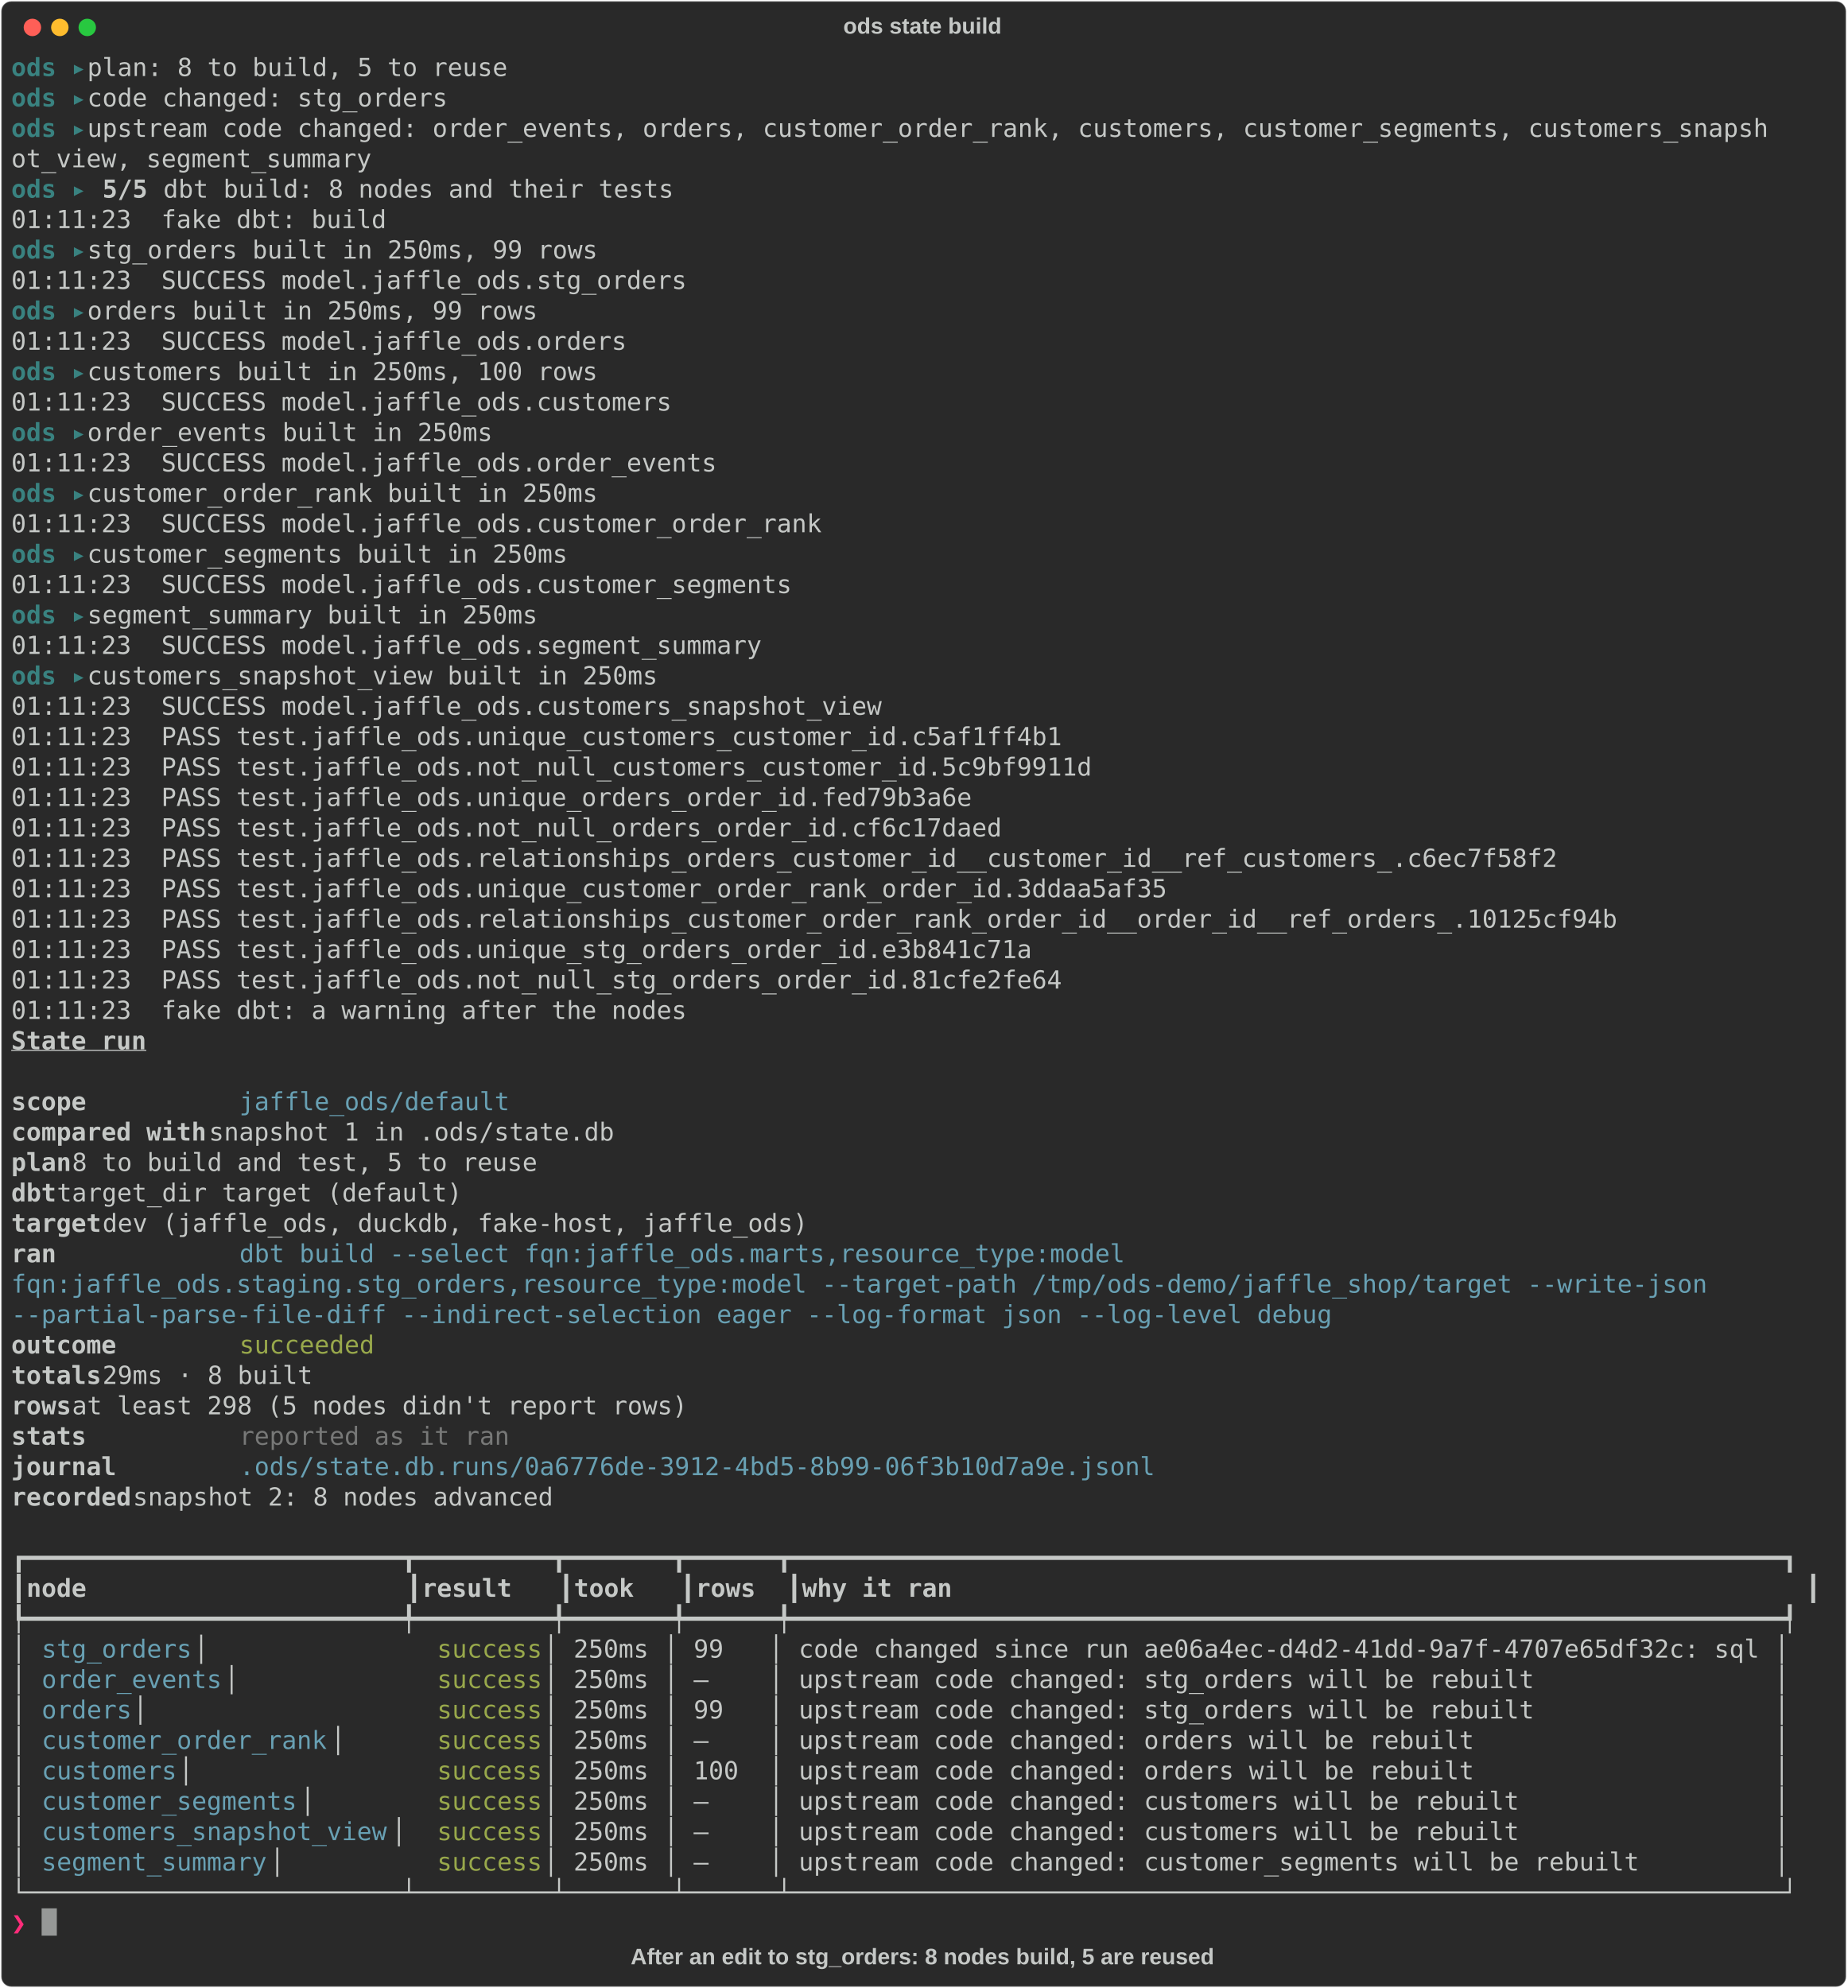
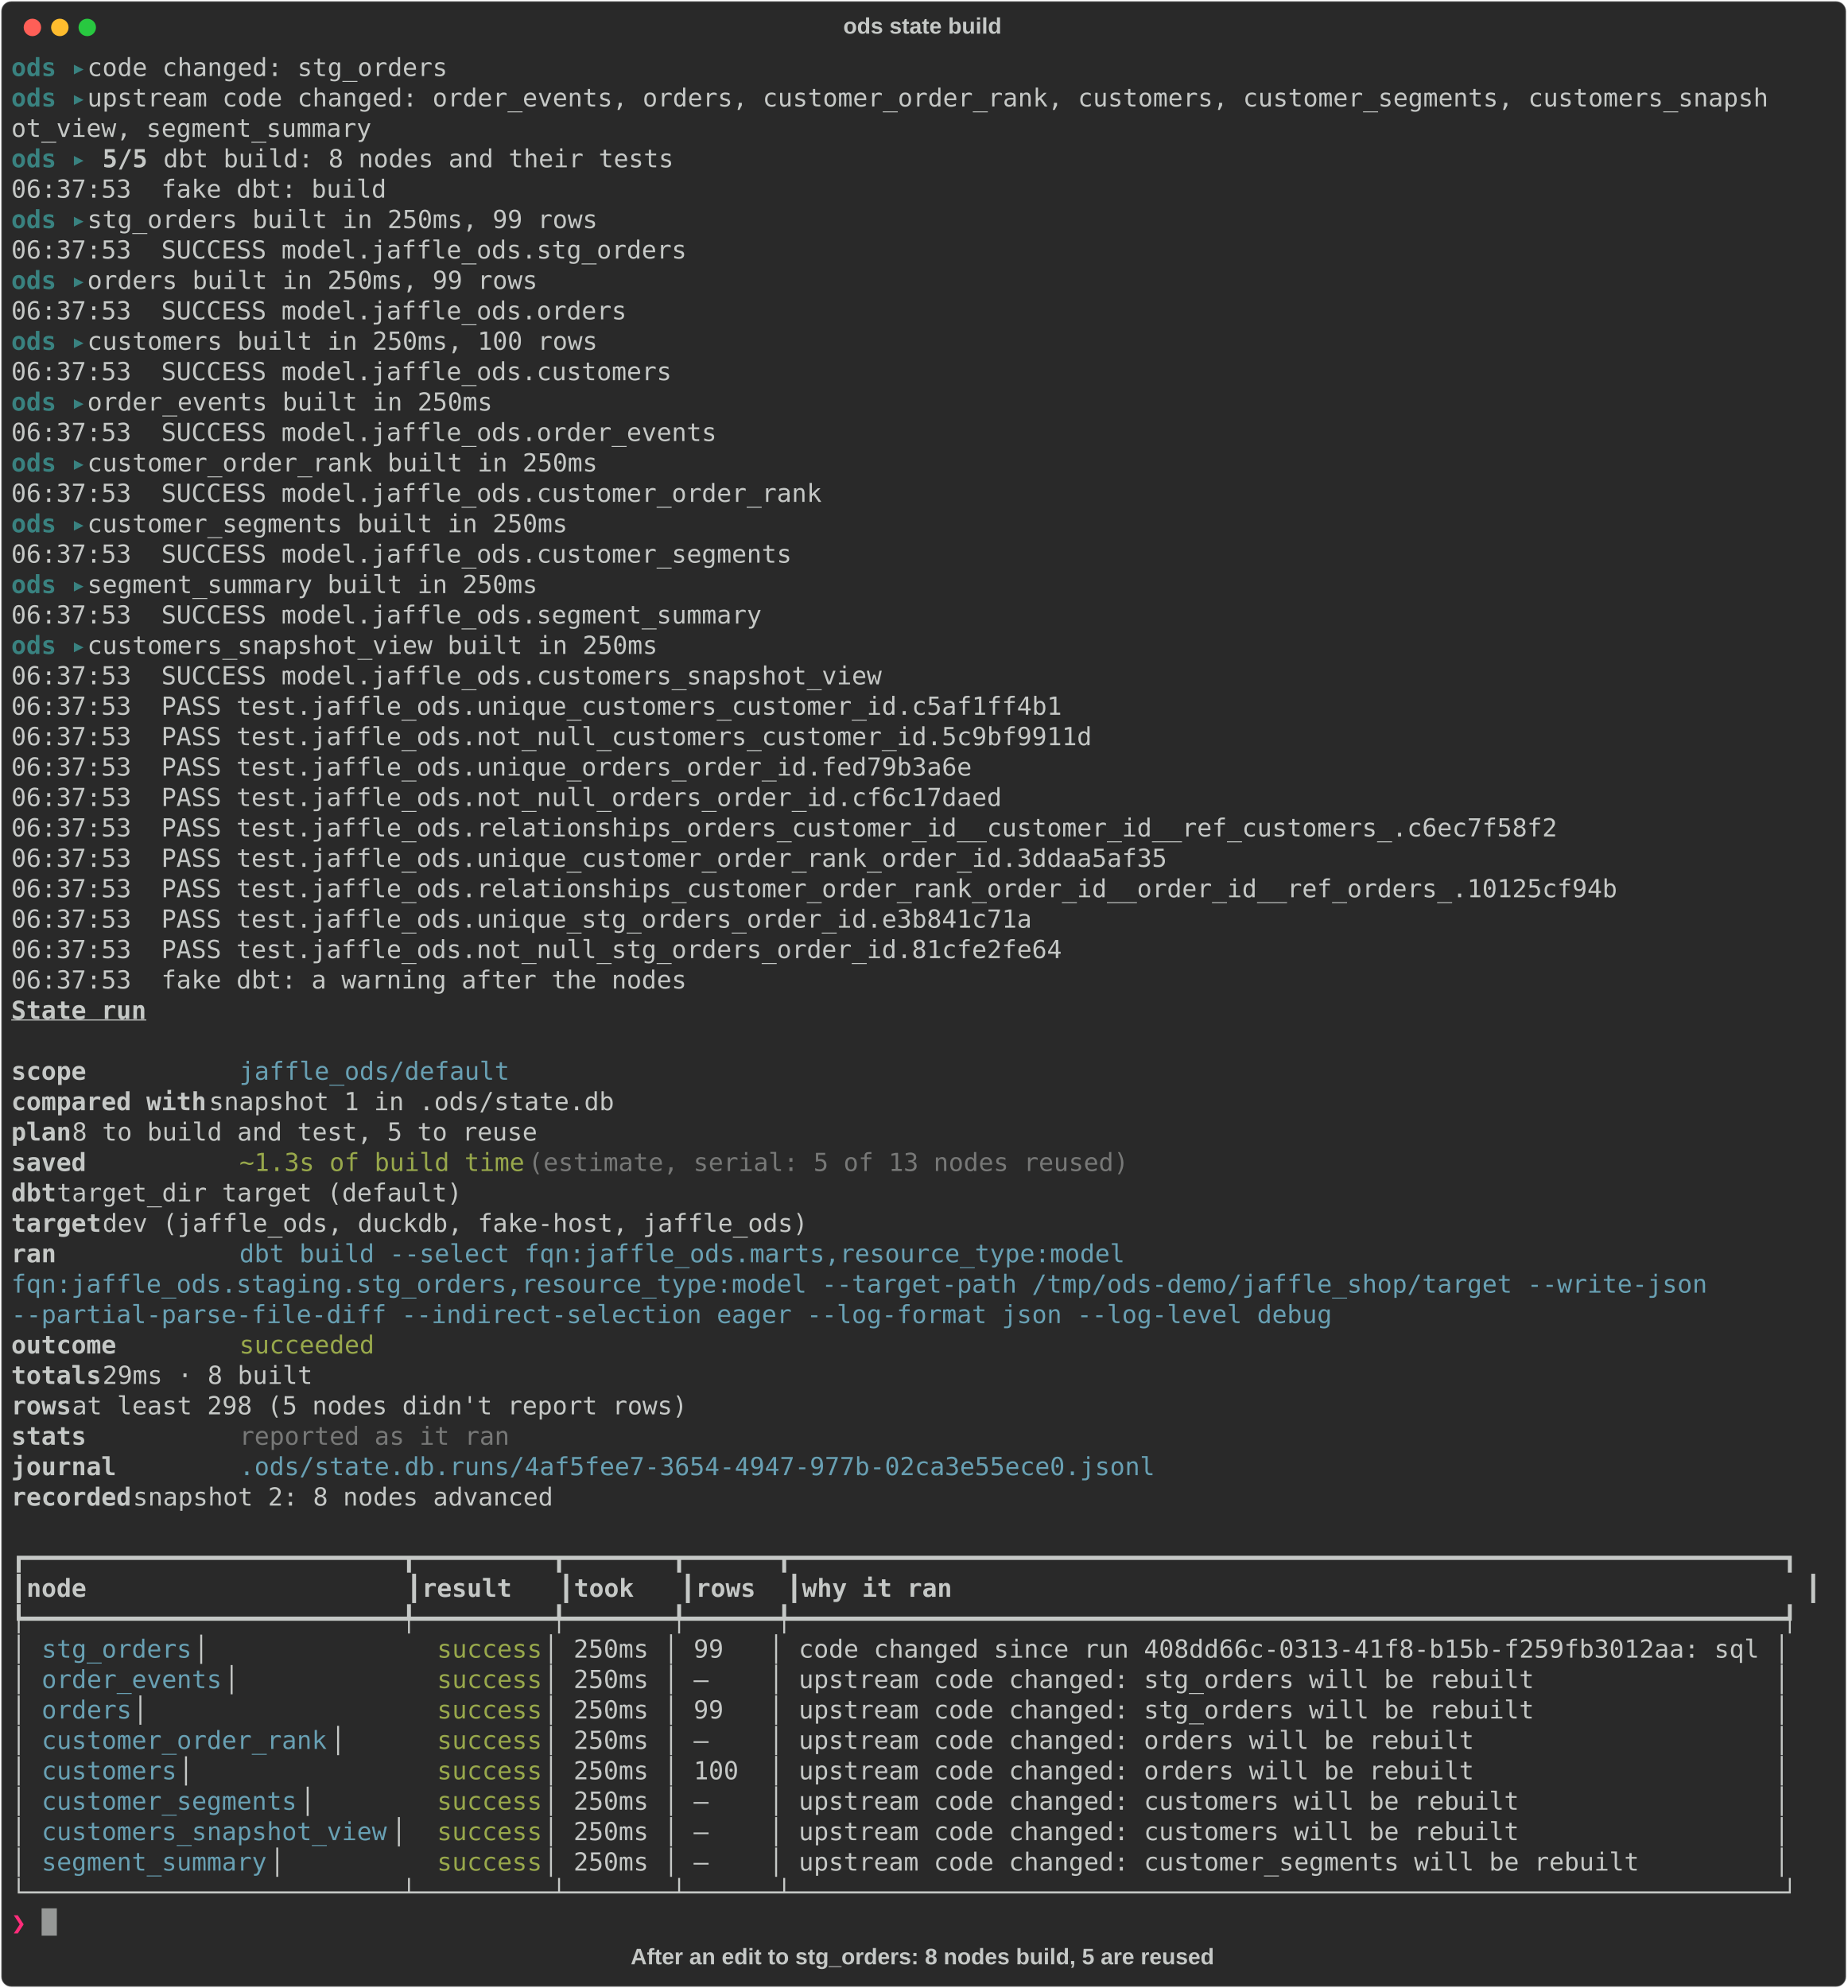
<svg xmlns="http://www.w3.org/2000/svg" class="rich-terminal" viewBox="0 0 1482 1594.8">
  <style>

    @font-face {
        font-family: "Fira Code";
        src: local("FiraCode-Regular"),
                url("https://cdnjs.cloudflare.com/ajax/libs/firacode/6.2.0/woff2/FiraCode-Regular.woff2") format("woff2"),
                url("https://cdnjs.cloudflare.com/ajax/libs/firacode/6.2.0/woff/FiraCode-Regular.woff") format("woff");
        font-style: normal;
        font-weight: 400;
    }
    @font-face {
        font-family: "Fira Code";
        src: local("FiraCode-Bold"),
                url("https://cdnjs.cloudflare.com/ajax/libs/firacode/6.2.0/woff2/FiraCode-Bold.woff2") format("woff2"),
                url("https://cdnjs.cloudflare.com/ajax/libs/firacode/6.2.0/woff/FiraCode-Bold.woff") format("woff");
        font-style: bold;
        font-weight: 700;
    }

    .rich-record-matrix {
        font-family: Fira Code, monospace;
        font-size: 20px;
        line-height: 24.4px;
        font-variant-east-asian: full-width;
    }

    .rich-record-title {
        font-size: 18px;
        font-weight: bold;
        font-family: arial;
    }

    .rich-record-r1 { fill: #398280;font-weight: bold }
.rich-record-r2 { fill: #c5c8c6 }
.rich-record-r3 { fill: #c5c8c6;font-weight: bold }
.rich-record-r4 { fill: #c5c8c6;font-weight: bold;text-decoration: underline; }
.rich-record-r5 { fill: #68a0b3 }
.rich-record-r6 { fill: #98a84b }
.rich-record-r7 { fill: #777877 }
.rich-record-r8 { fill: #ff2c7a;font-weight: bold }
    </style>
  <defs>
    <clipPath id="rich-record-clip-terminal">
      <rect x="0" y="0" width="1463.0" height="1511.8" />
    </clipPath>
    <clipPath id="rich-record-line-0">
      <rect x="0" y="1.5" width="1464" height="24.65" />
    </clipPath>
    <clipPath id="rich-record-line-1">
      <rect x="0" y="25.9" width="1464" height="24.65" />
    </clipPath>
    <clipPath id="rich-record-line-2">
      <rect x="0" y="50.3" width="1464" height="24.65" />
    </clipPath>
    <clipPath id="rich-record-line-3">
      <rect x="0" y="74.7" width="1464" height="24.65" />
    </clipPath>
    <clipPath id="rich-record-line-4">
      <rect x="0" y="99.1" width="1464" height="24.65" />
    </clipPath>
    <clipPath id="rich-record-line-5">
      <rect x="0" y="123.5" width="1464" height="24.65" />
    </clipPath>
    <clipPath id="rich-record-line-6">
      <rect x="0" y="147.9" width="1464" height="24.65" />
    </clipPath>
    <clipPath id="rich-record-line-7">
      <rect x="0" y="172.3" width="1464" height="24.65" />
    </clipPath>
    <clipPath id="rich-record-line-8">
      <rect x="0" y="196.7" width="1464" height="24.65" />
    </clipPath>
    <clipPath id="rich-record-line-9">
      <rect x="0" y="221.1" width="1464" height="24.65" />
    </clipPath>
    <clipPath id="rich-record-line-10">
      <rect x="0" y="245.5" width="1464" height="24.65" />
    </clipPath>
    <clipPath id="rich-record-line-11">
      <rect x="0" y="269.9" width="1464" height="24.65" />
    </clipPath>
    <clipPath id="rich-record-line-12">
      <rect x="0" y="294.3" width="1464" height="24.65" />
    </clipPath>
    <clipPath id="rich-record-line-13">
      <rect x="0" y="318.7" width="1464" height="24.65" />
    </clipPath>
    <clipPath id="rich-record-line-14">
      <rect x="0" y="343.1" width="1464" height="24.65" />
    </clipPath>
    <clipPath id="rich-record-line-15">
      <rect x="0" y="367.5" width="1464" height="24.65" />
    </clipPath>
    <clipPath id="rich-record-line-16">
      <rect x="0" y="391.9" width="1464" height="24.65" />
    </clipPath>
    <clipPath id="rich-record-line-17">
      <rect x="0" y="416.3" width="1464" height="24.65" />
    </clipPath>
    <clipPath id="rich-record-line-18">
      <rect x="0" y="440.7" width="1464" height="24.65" />
    </clipPath>
    <clipPath id="rich-record-line-19">
      <rect x="0" y="465.1" width="1464" height="24.65" />
    </clipPath>
    <clipPath id="rich-record-line-20">
      <rect x="0" y="489.5" width="1464" height="24.65" />
    </clipPath>
    <clipPath id="rich-record-line-21">
      <rect x="0" y="513.9" width="1464" height="24.65" />
    </clipPath>
    <clipPath id="rich-record-line-22">
      <rect x="0" y="538.3" width="1464" height="24.65" />
    </clipPath>
    <clipPath id="rich-record-line-23">
      <rect x="0" y="562.7" width="1464" height="24.65" />
    </clipPath>
    <clipPath id="rich-record-line-24">
      <rect x="0" y="587.1" width="1464" height="24.65" />
    </clipPath>
    <clipPath id="rich-record-line-25">
      <rect x="0" y="611.5" width="1464" height="24.65" />
    </clipPath>
    <clipPath id="rich-record-line-26">
      <rect x="0" y="635.9" width="1464" height="24.65" />
    </clipPath>
    <clipPath id="rich-record-line-27">
      <rect x="0" y="660.3" width="1464" height="24.65" />
    </clipPath>
    <clipPath id="rich-record-line-28">
      <rect x="0" y="684.7" width="1464" height="24.65" />
    </clipPath>
    <clipPath id="rich-record-line-29">
      <rect x="0" y="709.1" width="1464" height="24.65" />
    </clipPath>
    <clipPath id="rich-record-line-30">
      <rect x="0" y="733.5" width="1464" height="24.65" />
    </clipPath>
    <clipPath id="rich-record-line-31">
      <rect x="0" y="757.9" width="1464" height="24.65" />
    </clipPath>
    <clipPath id="rich-record-line-32">
      <rect x="0" y="782.3" width="1464" height="24.65" />
    </clipPath>
    <clipPath id="rich-record-line-33">
      <rect x="0" y="806.7" width="1464" height="24.65" />
    </clipPath>
    <clipPath id="rich-record-line-34">
      <rect x="0" y="831.1" width="1464" height="24.65" />
    </clipPath>
    <clipPath id="rich-record-line-35">
      <rect x="0" y="855.5" width="1464" height="24.65" />
    </clipPath>
    <clipPath id="rich-record-line-36">
      <rect x="0" y="879.9" width="1464" height="24.65" />
    </clipPath>
    <clipPath id="rich-record-line-37">
      <rect x="0" y="904.3" width="1464" height="24.65" />
    </clipPath>
    <clipPath id="rich-record-line-38">
      <rect x="0" y="928.7" width="1464" height="24.65" />
    </clipPath>
    <clipPath id="rich-record-line-39">
      <rect x="0" y="953.1" width="1464" height="24.65" />
    </clipPath>
    <clipPath id="rich-record-line-40">
      <rect x="0" y="977.5" width="1464" height="24.65" />
    </clipPath>
    <clipPath id="rich-record-line-41">
      <rect x="0" y="1001.9" width="1464" height="24.65" />
    </clipPath>
    <clipPath id="rich-record-line-42">
      <rect x="0" y="1026.3" width="1464" height="24.65" />
    </clipPath>
    <clipPath id="rich-record-line-43">
      <rect x="0" y="1050.7" width="1464" height="24.65" />
    </clipPath>
    <clipPath id="rich-record-line-44">
      <rect x="0" y="1075.1" width="1464" height="24.65" />
    </clipPath>
    <clipPath id="rich-record-line-45">
      <rect x="0" y="1099.5" width="1464" height="24.65" />
    </clipPath>
    <clipPath id="rich-record-line-46">
      <rect x="0" y="1123.9" width="1464" height="24.65" />
    </clipPath>
    <clipPath id="rich-record-line-47">
      <rect x="0" y="1148.3" width="1464" height="24.65" />
    </clipPath>
    <clipPath id="rich-record-line-48">
      <rect x="0" y="1172.7" width="1464" height="24.65" />
    </clipPath>
    <clipPath id="rich-record-line-49">
      <rect x="0" y="1197.1" width="1464" height="24.65" />
    </clipPath>
    <clipPath id="rich-record-line-50">
      <rect x="0" y="1221.5" width="1464" height="24.65" />
    </clipPath>
    <clipPath id="rich-record-line-51">
      <rect x="0" y="1245.9" width="1464" height="24.65" />
    </clipPath>
    <clipPath id="rich-record-line-52">
      <rect x="0" y="1270.3" width="1464" height="24.65" />
    </clipPath>
    <clipPath id="rich-record-line-53">
      <rect x="0" y="1294.7" width="1464" height="24.65" />
    </clipPath>
    <clipPath id="rich-record-line-54">
      <rect x="0" y="1319.1" width="1464" height="24.65" />
    </clipPath>
    <clipPath id="rich-record-line-55">
      <rect x="0" y="1343.5" width="1464" height="24.65" />
    </clipPath>
    <clipPath id="rich-record-line-56">
      <rect x="0" y="1367.9" width="1464" height="24.65" />
    </clipPath>
    <clipPath id="rich-record-line-57">
      <rect x="0" y="1392.3" width="1464" height="24.65" />
    </clipPath>
    <clipPath id="rich-record-line-58">
      <rect x="0" y="1416.7" width="1464" height="24.65" />
    </clipPath>
    <clipPath id="rich-record-line-59">
      <rect x="0" y="1441.1" width="1464" height="24.65" />
    </clipPath>
    <clipPath id="rich-record-line-60">
      <rect x="0" y="1465.5" width="1464" height="24.65" />
    </clipPath>
  </defs>
  <rect fill="#292929" stroke="rgba(255,255,255,0.35)" stroke-width="1" x="1" y="1" width="1480" height="1592.8" rx="8" />
  <text class="rich-record-title" fill="#c5c8c6" text-anchor="middle" x="740" y="27">ods state build</text>
  <g transform="translate(26,22)">
    <circle cx="0" cy="0" r="7" fill="#ff5f57" />
    <circle cx="22" cy="0" r="7" fill="#febc2e" />
    <circle cx="44" cy="0" r="7" fill="#28c840" />
  </g>
  <text class="rich-record-title" fill="#c5c8c6" text-anchor="middle" x="740" y="1575.8" font-weight="normal">After an edit to stg_orders: 8 nodes build, 5 are reused</text>
  <g transform="translate(9, 41)" clip-path="url(#rich-record-clip-terminal)">
    <g class="rich-record-matrix">
      <text class="rich-record-r1" x="0" y="20" textLength="61" clip-path="url(#rich-record-line-0)">ods ▸</text>
-       <text class="rich-record-r2" x="61" y="20" textLength="1403" clip-path="url(#rich-record-line-0)"> plan: 8 to build, 5 to reuse                                                                                      </text>
+       <text class="rich-record-r2" x="61" y="20" textLength="1403" clip-path="url(#rich-record-line-0)">   code changed: stg_orders                                                                                        </text>
      <text class="rich-record-r2" x="1464" y="20" textLength="12.2" clip-path="url(#rich-record-line-0)">
</text>
      <text class="rich-record-r1" x="0" y="44.4" textLength="61" clip-path="url(#rich-record-line-1)">ods ▸</text>
-       <text class="rich-record-r2" x="61" y="44.4" textLength="1403" clip-path="url(#rich-record-line-1)">   code changed: stg_orders                                                                                        </text>
+       <text class="rich-record-r2" x="61" y="44.4" textLength="1403" clip-path="url(#rich-record-line-1)">   upstream code changed: order_events, orders, customer_order_rank, customers, customer_segments, customers_snapsh</text>
      <text class="rich-record-r2" x="1464" y="44.4" textLength="12.2" clip-path="url(#rich-record-line-1)">
</text>
-       <text class="rich-record-r1" x="0" y="68.8" textLength="61" clip-path="url(#rich-record-line-2)">ods ▸</text>
-       <text class="rich-record-r2" x="61" y="68.8" textLength="1403" clip-path="url(#rich-record-line-2)">   upstream code changed: order_events, orders, customer_order_rank, customers, customer_segments, customers_snapsh</text>
+       <text class="rich-record-r2" x="0" y="68.8" textLength="1464" clip-path="url(#rich-record-line-2)">ot_view, segment_summary                                                                                                </text>
      <text class="rich-record-r2" x="1464" y="68.8" textLength="12.2" clip-path="url(#rich-record-line-2)">
</text>
-       <text class="rich-record-r2" x="0" y="93.2" textLength="1464" clip-path="url(#rich-record-line-3)">ot_view, segment_summary                                                                                                </text>
+       <text class="rich-record-r1" x="0" y="93.2" textLength="61" clip-path="url(#rich-record-line-3)">ods ▸</text>
+       <text class="rich-record-r3" x="73.2" y="93.2" textLength="48.8" clip-path="url(#rich-record-line-3)">5/5 </text>
+       <text class="rich-record-r2" x="122" y="93.2" textLength="1342" clip-path="url(#rich-record-line-3)">dbt build: 8 nodes and their tests                                                                            </text>
      <text class="rich-record-r2" x="1464" y="93.2" textLength="12.2" clip-path="url(#rich-record-line-3)">
</text>
-       <text class="rich-record-r1" x="0" y="117.6" textLength="61" clip-path="url(#rich-record-line-4)">ods ▸</text>
-       <text class="rich-record-r3" x="73.2" y="117.6" textLength="48.8" clip-path="url(#rich-record-line-4)">5/5 </text>
-       <text class="rich-record-r2" x="122" y="117.6" textLength="1342" clip-path="url(#rich-record-line-4)">dbt build: 8 nodes and their tests                                                                            </text>
+       <text class="rich-record-r2" x="0" y="117.6" textLength="1464" clip-path="url(#rich-record-line-4)">06:37:53  fake dbt: build                                                                                               </text>
      <text class="rich-record-r2" x="1464" y="117.6" textLength="12.2" clip-path="url(#rich-record-line-4)">
</text>
-       <text class="rich-record-r2" x="0" y="142" textLength="1464" clip-path="url(#rich-record-line-5)">01:11:23  fake dbt: build                                                                                               </text>
+       <text class="rich-record-r1" x="0" y="142" textLength="61" clip-path="url(#rich-record-line-5)">ods ▸</text>
+       <text class="rich-record-r2" x="61" y="142" textLength="1403" clip-path="url(#rich-record-line-5)"> stg_orders built in 250ms, 99 rows                                                                                </text>
      <text class="rich-record-r2" x="1464" y="142" textLength="12.2" clip-path="url(#rich-record-line-5)">
</text>
-       <text class="rich-record-r1" x="0" y="166.4" textLength="61" clip-path="url(#rich-record-line-6)">ods ▸</text>
-       <text class="rich-record-r2" x="61" y="166.4" textLength="1403" clip-path="url(#rich-record-line-6)"> stg_orders built in 250ms, 99 rows                                                                                </text>
+       <text class="rich-record-r2" x="0" y="166.4" textLength="1464" clip-path="url(#rich-record-line-6)">06:37:53  SUCCESS model.jaffle_ods.stg_orders                                                                           </text>
      <text class="rich-record-r2" x="1464" y="166.4" textLength="12.2" clip-path="url(#rich-record-line-6)">
</text>
-       <text class="rich-record-r2" x="0" y="190.8" textLength="1464" clip-path="url(#rich-record-line-7)">01:11:23  SUCCESS model.jaffle_ods.stg_orders                                                                           </text>
+       <text class="rich-record-r1" x="0" y="190.8" textLength="61" clip-path="url(#rich-record-line-7)">ods ▸</text>
+       <text class="rich-record-r2" x="61" y="190.8" textLength="1403" clip-path="url(#rich-record-line-7)"> orders built in 250ms, 99 rows                                                                                    </text>
      <text class="rich-record-r2" x="1464" y="190.8" textLength="12.2" clip-path="url(#rich-record-line-7)">
</text>
-       <text class="rich-record-r1" x="0" y="215.2" textLength="61" clip-path="url(#rich-record-line-8)">ods ▸</text>
-       <text class="rich-record-r2" x="61" y="215.2" textLength="1403" clip-path="url(#rich-record-line-8)"> orders built in 250ms, 99 rows                                                                                    </text>
+       <text class="rich-record-r2" x="0" y="215.2" textLength="1464" clip-path="url(#rich-record-line-8)">06:37:53  SUCCESS model.jaffle_ods.orders                                                                               </text>
      <text class="rich-record-r2" x="1464" y="215.2" textLength="12.2" clip-path="url(#rich-record-line-8)">
</text>
-       <text class="rich-record-r2" x="0" y="239.6" textLength="1464" clip-path="url(#rich-record-line-9)">01:11:23  SUCCESS model.jaffle_ods.orders                                                                               </text>
+       <text class="rich-record-r1" x="0" y="239.6" textLength="61" clip-path="url(#rich-record-line-9)">ods ▸</text>
+       <text class="rich-record-r2" x="61" y="239.6" textLength="1403" clip-path="url(#rich-record-line-9)"> customers built in 250ms, 100 rows                                                                                </text>
      <text class="rich-record-r2" x="1464" y="239.6" textLength="12.2" clip-path="url(#rich-record-line-9)">
</text>
-       <text class="rich-record-r1" x="0" y="264" textLength="61" clip-path="url(#rich-record-line-10)">ods ▸</text>
-       <text class="rich-record-r2" x="61" y="264" textLength="1403" clip-path="url(#rich-record-line-10)"> customers built in 250ms, 100 rows                                                                                </text>
+       <text class="rich-record-r2" x="0" y="264" textLength="1464" clip-path="url(#rich-record-line-10)">06:37:53  SUCCESS model.jaffle_ods.customers                                                                            </text>
      <text class="rich-record-r2" x="1464" y="264" textLength="12.2" clip-path="url(#rich-record-line-10)">
</text>
-       <text class="rich-record-r2" x="0" y="288.4" textLength="1464" clip-path="url(#rich-record-line-11)">01:11:23  SUCCESS model.jaffle_ods.customers                                                                            </text>
+       <text class="rich-record-r1" x="0" y="288.4" textLength="61" clip-path="url(#rich-record-line-11)">ods ▸</text>
+       <text class="rich-record-r2" x="61" y="288.4" textLength="1403" clip-path="url(#rich-record-line-11)"> order_events built in 250ms                                                                                       </text>
      <text class="rich-record-r2" x="1464" y="288.4" textLength="12.2" clip-path="url(#rich-record-line-11)">
</text>
-       <text class="rich-record-r1" x="0" y="312.8" textLength="61" clip-path="url(#rich-record-line-12)">ods ▸</text>
-       <text class="rich-record-r2" x="61" y="312.8" textLength="1403" clip-path="url(#rich-record-line-12)"> order_events built in 250ms                                                                                       </text>
+       <text class="rich-record-r2" x="0" y="312.8" textLength="1464" clip-path="url(#rich-record-line-12)">06:37:53  SUCCESS model.jaffle_ods.order_events                                                                         </text>
      <text class="rich-record-r2" x="1464" y="312.8" textLength="12.2" clip-path="url(#rich-record-line-12)">
</text>
-       <text class="rich-record-r2" x="0" y="337.2" textLength="1464" clip-path="url(#rich-record-line-13)">01:11:23  SUCCESS model.jaffle_ods.order_events                                                                         </text>
+       <text class="rich-record-r1" x="0" y="337.2" textLength="61" clip-path="url(#rich-record-line-13)">ods ▸</text>
+       <text class="rich-record-r2" x="61" y="337.2" textLength="1403" clip-path="url(#rich-record-line-13)"> customer_order_rank built in 250ms                                                                                </text>
      <text class="rich-record-r2" x="1464" y="337.2" textLength="12.2" clip-path="url(#rich-record-line-13)">
</text>
-       <text class="rich-record-r1" x="0" y="361.6" textLength="61" clip-path="url(#rich-record-line-14)">ods ▸</text>
-       <text class="rich-record-r2" x="61" y="361.6" textLength="1403" clip-path="url(#rich-record-line-14)"> customer_order_rank built in 250ms                                                                                </text>
+       <text class="rich-record-r2" x="0" y="361.6" textLength="1464" clip-path="url(#rich-record-line-14)">06:37:53  SUCCESS model.jaffle_ods.customer_order_rank                                                                  </text>
      <text class="rich-record-r2" x="1464" y="361.6" textLength="12.2" clip-path="url(#rich-record-line-14)">
</text>
-       <text class="rich-record-r2" x="0" y="386" textLength="1464" clip-path="url(#rich-record-line-15)">01:11:23  SUCCESS model.jaffle_ods.customer_order_rank                                                                  </text>
+       <text class="rich-record-r1" x="0" y="386" textLength="61" clip-path="url(#rich-record-line-15)">ods ▸</text>
+       <text class="rich-record-r2" x="61" y="386" textLength="1403" clip-path="url(#rich-record-line-15)"> customer_segments built in 250ms                                                                                  </text>
      <text class="rich-record-r2" x="1464" y="386" textLength="12.2" clip-path="url(#rich-record-line-15)">
</text>
-       <text class="rich-record-r1" x="0" y="410.4" textLength="61" clip-path="url(#rich-record-line-16)">ods ▸</text>
-       <text class="rich-record-r2" x="61" y="410.4" textLength="1403" clip-path="url(#rich-record-line-16)"> customer_segments built in 250ms                                                                                  </text>
+       <text class="rich-record-r2" x="0" y="410.4" textLength="1464" clip-path="url(#rich-record-line-16)">06:37:53  SUCCESS model.jaffle_ods.customer_segments                                                                    </text>
      <text class="rich-record-r2" x="1464" y="410.4" textLength="12.2" clip-path="url(#rich-record-line-16)">
</text>
-       <text class="rich-record-r2" x="0" y="434.8" textLength="1464" clip-path="url(#rich-record-line-17)">01:11:23  SUCCESS model.jaffle_ods.customer_segments                                                                    </text>
+       <text class="rich-record-r1" x="0" y="434.8" textLength="61" clip-path="url(#rich-record-line-17)">ods ▸</text>
+       <text class="rich-record-r2" x="61" y="434.8" textLength="1403" clip-path="url(#rich-record-line-17)"> segment_summary built in 250ms                                                                                    </text>
      <text class="rich-record-r2" x="1464" y="434.8" textLength="12.2" clip-path="url(#rich-record-line-17)">
</text>
-       <text class="rich-record-r1" x="0" y="459.2" textLength="61" clip-path="url(#rich-record-line-18)">ods ▸</text>
-       <text class="rich-record-r2" x="61" y="459.2" textLength="1403" clip-path="url(#rich-record-line-18)"> segment_summary built in 250ms                                                                                    </text>
+       <text class="rich-record-r2" x="0" y="459.2" textLength="1464" clip-path="url(#rich-record-line-18)">06:37:53  SUCCESS model.jaffle_ods.segment_summary                                                                      </text>
      <text class="rich-record-r2" x="1464" y="459.2" textLength="12.2" clip-path="url(#rich-record-line-18)">
</text>
-       <text class="rich-record-r2" x="0" y="483.6" textLength="1464" clip-path="url(#rich-record-line-19)">01:11:23  SUCCESS model.jaffle_ods.segment_summary                                                                      </text>
+       <text class="rich-record-r1" x="0" y="483.6" textLength="61" clip-path="url(#rich-record-line-19)">ods ▸</text>
+       <text class="rich-record-r2" x="61" y="483.6" textLength="1403" clip-path="url(#rich-record-line-19)"> customers_snapshot_view built in 250ms                                                                            </text>
      <text class="rich-record-r2" x="1464" y="483.6" textLength="12.2" clip-path="url(#rich-record-line-19)">
</text>
-       <text class="rich-record-r1" x="0" y="508" textLength="61" clip-path="url(#rich-record-line-20)">ods ▸</text>
-       <text class="rich-record-r2" x="61" y="508" textLength="1403" clip-path="url(#rich-record-line-20)"> customers_snapshot_view built in 250ms                                                                            </text>
+       <text class="rich-record-r2" x="0" y="508" textLength="1464" clip-path="url(#rich-record-line-20)">06:37:53  SUCCESS model.jaffle_ods.customers_snapshot_view                                                              </text>
      <text class="rich-record-r2" x="1464" y="508" textLength="12.2" clip-path="url(#rich-record-line-20)">
</text>
-       <text class="rich-record-r2" x="0" y="532.4" textLength="1464" clip-path="url(#rich-record-line-21)">01:11:23  SUCCESS model.jaffle_ods.customers_snapshot_view                                                              </text>
+       <text class="rich-record-r2" x="0" y="532.4" textLength="1464" clip-path="url(#rich-record-line-21)">06:37:53  PASS test.jaffle_ods.unique_customers_customer_id.c5af1ff4b1                                                  </text>
      <text class="rich-record-r2" x="1464" y="532.4" textLength="12.2" clip-path="url(#rich-record-line-21)">
</text>
-       <text class="rich-record-r2" x="0" y="556.8" textLength="1464" clip-path="url(#rich-record-line-22)">01:11:23  PASS test.jaffle_ods.unique_customers_customer_id.c5af1ff4b1                                                  </text>
+       <text class="rich-record-r2" x="0" y="556.8" textLength="1464" clip-path="url(#rich-record-line-22)">06:37:53  PASS test.jaffle_ods.not_null_customers_customer_id.5c9bf9911d                                                </text>
      <text class="rich-record-r2" x="1464" y="556.8" textLength="12.2" clip-path="url(#rich-record-line-22)">
</text>
-       <text class="rich-record-r2" x="0" y="581.2" textLength="1464" clip-path="url(#rich-record-line-23)">01:11:23  PASS test.jaffle_ods.not_null_customers_customer_id.5c9bf9911d                                                </text>
+       <text class="rich-record-r2" x="0" y="581.2" textLength="1464" clip-path="url(#rich-record-line-23)">06:37:53  PASS test.jaffle_ods.unique_orders_order_id.fed79b3a6e                                                        </text>
      <text class="rich-record-r2" x="1464" y="581.2" textLength="12.2" clip-path="url(#rich-record-line-23)">
</text>
-       <text class="rich-record-r2" x="0" y="605.6" textLength="1464" clip-path="url(#rich-record-line-24)">01:11:23  PASS test.jaffle_ods.unique_orders_order_id.fed79b3a6e                                                        </text>
+       <text class="rich-record-r2" x="0" y="605.6" textLength="1464" clip-path="url(#rich-record-line-24)">06:37:53  PASS test.jaffle_ods.not_null_orders_order_id.cf6c17daed                                                      </text>
      <text class="rich-record-r2" x="1464" y="605.6" textLength="12.2" clip-path="url(#rich-record-line-24)">
</text>
-       <text class="rich-record-r2" x="0" y="630" textLength="1464" clip-path="url(#rich-record-line-25)">01:11:23  PASS test.jaffle_ods.not_null_orders_order_id.cf6c17daed                                                      </text>
+       <text class="rich-record-r2" x="0" y="630" textLength="1464" clip-path="url(#rich-record-line-25)">06:37:53  PASS test.jaffle_ods.relationships_orders_customer_id__customer_id__ref_customers_.c6ec7f58f2                 </text>
      <text class="rich-record-r2" x="1464" y="630" textLength="12.2" clip-path="url(#rich-record-line-25)">
</text>
-       <text class="rich-record-r2" x="0" y="654.4" textLength="1464" clip-path="url(#rich-record-line-26)">01:11:23  PASS test.jaffle_ods.relationships_orders_customer_id__customer_id__ref_customers_.c6ec7f58f2                 </text>
+       <text class="rich-record-r2" x="0" y="654.4" textLength="1464" clip-path="url(#rich-record-line-26)">06:37:53  PASS test.jaffle_ods.unique_customer_order_rank_order_id.3ddaa5af35                                           </text>
      <text class="rich-record-r2" x="1464" y="654.4" textLength="12.2" clip-path="url(#rich-record-line-26)">
</text>
-       <text class="rich-record-r2" x="0" y="678.8" textLength="1464" clip-path="url(#rich-record-line-27)">01:11:23  PASS test.jaffle_ods.unique_customer_order_rank_order_id.3ddaa5af35                                           </text>
+       <text class="rich-record-r2" x="0" y="678.8" textLength="1464" clip-path="url(#rich-record-line-27)">06:37:53  PASS test.jaffle_ods.relationships_customer_order_rank_order_id__order_id__ref_orders_.10125cf94b             </text>
      <text class="rich-record-r2" x="1464" y="678.8" textLength="12.2" clip-path="url(#rich-record-line-27)">
</text>
-       <text class="rich-record-r2" x="0" y="703.2" textLength="1464" clip-path="url(#rich-record-line-28)">01:11:23  PASS test.jaffle_ods.relationships_customer_order_rank_order_id__order_id__ref_orders_.10125cf94b             </text>
+       <text class="rich-record-r2" x="0" y="703.2" textLength="1464" clip-path="url(#rich-record-line-28)">06:37:53  PASS test.jaffle_ods.unique_stg_orders_order_id.e3b841c71a                                                    </text>
      <text class="rich-record-r2" x="1464" y="703.2" textLength="12.2" clip-path="url(#rich-record-line-28)">
</text>
-       <text class="rich-record-r2" x="0" y="727.6" textLength="1464" clip-path="url(#rich-record-line-29)">01:11:23  PASS test.jaffle_ods.unique_stg_orders_order_id.e3b841c71a                                                    </text>
+       <text class="rich-record-r2" x="0" y="727.6" textLength="1464" clip-path="url(#rich-record-line-29)">06:37:53  PASS test.jaffle_ods.not_null_stg_orders_order_id.81cfe2fe64                                                  </text>
      <text class="rich-record-r2" x="1464" y="727.6" textLength="12.2" clip-path="url(#rich-record-line-29)">
</text>
-       <text class="rich-record-r2" x="0" y="752" textLength="1464" clip-path="url(#rich-record-line-30)">01:11:23  PASS test.jaffle_ods.not_null_stg_orders_order_id.81cfe2fe64                                                  </text>
+       <text class="rich-record-r2" x="0" y="752" textLength="1464" clip-path="url(#rich-record-line-30)">06:37:53  fake dbt: a warning after the nodes                                                                           </text>
      <text class="rich-record-r2" x="1464" y="752" textLength="12.2" clip-path="url(#rich-record-line-30)">
</text>
-       <text class="rich-record-r2" x="0" y="776.4" textLength="1464" clip-path="url(#rich-record-line-31)">01:11:23  fake dbt: a warning after the nodes                                                                           </text>
+       <text class="rich-record-r4" x="0" y="776.4" textLength="109.8" clip-path="url(#rich-record-line-31)">State run</text>
      <text class="rich-record-r2" x="1464" y="776.4" textLength="12.2" clip-path="url(#rich-record-line-31)">
</text>
-       <text class="rich-record-r4" x="0" y="800.8" textLength="109.8" clip-path="url(#rich-record-line-32)">State run</text>
      <text class="rich-record-r2" x="1464" y="800.8" textLength="12.2" clip-path="url(#rich-record-line-32)">
</text>
+       <text class="rich-record-r3" x="0" y="825.2" textLength="61" clip-path="url(#rich-record-line-33)">scope</text>
+       <text class="rich-record-r5" x="183" y="825.2" textLength="219.6" clip-path="url(#rich-record-line-33)">jaffle_ods/default</text>
      <text class="rich-record-r2" x="1464" y="825.2" textLength="12.2" clip-path="url(#rich-record-line-33)">
</text>
-       <text class="rich-record-r3" x="0" y="849.6" textLength="61" clip-path="url(#rich-record-line-34)">scope</text>
-       <text class="rich-record-r5" x="183" y="849.6" textLength="219.6" clip-path="url(#rich-record-line-34)">jaffle_ods/default</text>
+       <text class="rich-record-r3" x="0" y="849.6" textLength="158.6" clip-path="url(#rich-record-line-34)">compared with</text>
+       <text class="rich-record-r2" x="158.6" y="849.6" textLength="1305.4" clip-path="url(#rich-record-line-34)">  snapshot 1 in .ods/state.db                                                                              </text>
      <text class="rich-record-r2" x="1464" y="849.6" textLength="12.2" clip-path="url(#rich-record-line-34)">
</text>
-       <text class="rich-record-r3" x="0" y="874" textLength="158.6" clip-path="url(#rich-record-line-35)">compared with</text>
-       <text class="rich-record-r2" x="158.6" y="874" textLength="1305.4" clip-path="url(#rich-record-line-35)">  snapshot 1 in .ods/state.db                                                                              </text>
+       <text class="rich-record-r3" x="0" y="874" textLength="48.8" clip-path="url(#rich-record-line-35)">plan</text>
+       <text class="rich-record-r2" x="48.8" y="874" textLength="1415.2" clip-path="url(#rich-record-line-35)">           8 to build and test, 5 to reuse                                                                          </text>
      <text class="rich-record-r2" x="1464" y="874" textLength="12.2" clip-path="url(#rich-record-line-35)">
</text>
-       <text class="rich-record-r3" x="0" y="898.4" textLength="48.8" clip-path="url(#rich-record-line-36)">plan</text>
-       <text class="rich-record-r2" x="48.8" y="898.4" textLength="1415.2" clip-path="url(#rich-record-line-36)">           8 to build and test, 5 to reuse                                                                          </text>
+       <text class="rich-record-r3" x="0" y="898.4" textLength="61" clip-path="url(#rich-record-line-36)">saved</text>
+       <text class="rich-record-r6" x="183" y="898.4" textLength="231.8" clip-path="url(#rich-record-line-36)">~1.3s of build time</text>
+       <text class="rich-record-r7" x="414.8" y="898.4" textLength="500.2" clip-path="url(#rich-record-line-36)"> (estimate, serial: 5 of 13 nodes reused)</text>
      <text class="rich-record-r2" x="1464" y="898.4" textLength="12.2" clip-path="url(#rich-record-line-36)">
</text>
      <text class="rich-record-r3" x="0" y="922.8" textLength="36.6" clip-path="url(#rich-record-line-37)">dbt</text>
      <text class="rich-record-r2" x="36.6" y="922.8" textLength="1427.4" clip-path="url(#rich-record-line-37)">            target_dir target (default)                                                                              </text>
      <text class="rich-record-r2" x="1464" y="922.8" textLength="12.2" clip-path="url(#rich-record-line-37)">
</text>
      <text class="rich-record-r3" x="0" y="947.2" textLength="73.2" clip-path="url(#rich-record-line-38)">target</text>
      <text class="rich-record-r2" x="73.2" y="947.2" textLength="1390.8" clip-path="url(#rich-record-line-38)">         dev (jaffle_ods, duckdb, fake-host, jaffle_ods)                                                          </text>
      <text class="rich-record-r2" x="1464" y="947.2" textLength="12.2" clip-path="url(#rich-record-line-38)">
</text>
      <text class="rich-record-r3" x="0" y="971.6" textLength="36.6" clip-path="url(#rich-record-line-39)">ran</text>
      <text class="rich-record-r5" x="183" y="971.6" textLength="732" clip-path="url(#rich-record-line-39)">dbt build --select fqn:jaffle_ods.marts,resource_type:model </text>
      <text class="rich-record-r2" x="1464" y="971.6" textLength="12.2" clip-path="url(#rich-record-line-39)">
</text>
      <text class="rich-record-r5" x="0" y="996" textLength="1390.8" clip-path="url(#rich-record-line-40)">fqn:jaffle_ods.staging.stg_orders,resource_type:model --target-path /tmp/ods-demo/jaffle_shop/target --write-json </text>
      <text class="rich-record-r2" x="1464" y="996" textLength="12.2" clip-path="url(#rich-record-line-40)">
</text>
      <text class="rich-record-r5" x="0" y="1020.4" textLength="1073.6" clip-path="url(#rich-record-line-41)">--partial-parse-file-diff --indirect-selection eager --log-format json --log-level debug</text>
      <text class="rich-record-r2" x="1464" y="1020.4" textLength="12.2" clip-path="url(#rich-record-line-41)">
</text>
      <text class="rich-record-r3" x="0" y="1044.8" textLength="85.4" clip-path="url(#rich-record-line-42)">outcome</text>
      <text class="rich-record-r6" x="183" y="1044.8" textLength="109.8" clip-path="url(#rich-record-line-42)">succeeded</text>
      <text class="rich-record-r2" x="1464" y="1044.8" textLength="12.2" clip-path="url(#rich-record-line-42)">
</text>
      <text class="rich-record-r3" x="0" y="1069.2" textLength="73.2" clip-path="url(#rich-record-line-43)">totals</text>
      <text class="rich-record-r2" x="73.2" y="1069.2" textLength="1390.8" clip-path="url(#rich-record-line-43)">         29ms · 8 built                                                                                           </text>
      <text class="rich-record-r2" x="1464" y="1069.2" textLength="12.2" clip-path="url(#rich-record-line-43)">
</text>
      <text class="rich-record-r3" x="0" y="1093.6" textLength="48.8" clip-path="url(#rich-record-line-44)">rows</text>
      <text class="rich-record-r2" x="48.8" y="1093.6" textLength="1415.2" clip-path="url(#rich-record-line-44)">           at least 298 (5 nodes didn't report rows)                                                                </text>
      <text class="rich-record-r2" x="1464" y="1093.6" textLength="12.2" clip-path="url(#rich-record-line-44)">
</text>
      <text class="rich-record-r3" x="0" y="1118" textLength="61" clip-path="url(#rich-record-line-45)">stats</text>
      <text class="rich-record-r7" x="183" y="1118" textLength="219.6" clip-path="url(#rich-record-line-45)">reported as it ran</text>
      <text class="rich-record-r2" x="1464" y="1118" textLength="12.2" clip-path="url(#rich-record-line-45)">
</text>
      <text class="rich-record-r3" x="0" y="1142.4" textLength="85.4" clip-path="url(#rich-record-line-46)">journal</text>
-       <text class="rich-record-r5" x="183" y="1142.4" textLength="744.2" clip-path="url(#rich-record-line-46)">.ods/state.db.runs/0a6776de-3912-4bd5-8b99-06f3b10d7a9e.jsonl</text>
+       <text class="rich-record-r5" x="183" y="1142.4" textLength="744.2" clip-path="url(#rich-record-line-46)">.ods/state.db.runs/4af5fee7-3654-4947-977b-02ca3e55ece0.jsonl</text>
      <text class="rich-record-r2" x="1464" y="1142.4" textLength="12.2" clip-path="url(#rich-record-line-46)">
</text>
      <text class="rich-record-r3" x="0" y="1166.8" textLength="97.6" clip-path="url(#rich-record-line-47)">recorded</text>
      <text class="rich-record-r2" x="97.6" y="1166.8" textLength="1366.4" clip-path="url(#rich-record-line-47)">       snapshot 2: 8 nodes advanced                                                                             </text>
      <text class="rich-record-r2" x="1464" y="1166.8" textLength="12.2" clip-path="url(#rich-record-line-47)">
</text>
      <text class="rich-record-r2" x="1464" y="1191.2" textLength="12.2" clip-path="url(#rich-record-line-48)">
</text>
      <text class="rich-record-r2" x="0" y="1215.6" textLength="1464" clip-path="url(#rich-record-line-49)">┏━━━━━━━━━━━━━━━━━━━━━━━━━┳━━━━━━━━━┳━━━━━━━┳━━━━━━┳━━━━━━━━━━━━━━━━━━━━━━━━━━━━━━━━━━━━━━━━━━━━━━━━━━━━━━━━━━━━━━━━━━┓ </text>
      <text class="rich-record-r2" x="1464" y="1215.6" textLength="12.2" clip-path="url(#rich-record-line-49)">
</text>
      <text class="rich-record-r2" x="0" y="1240" textLength="12.2" clip-path="url(#rich-record-line-50)">┃</text>
      <text class="rich-record-r3" x="12.2" y="1240" textLength="305" clip-path="url(#rich-record-line-50)"> node                    </text>
      <text class="rich-record-r2" x="317.2" y="1240" textLength="12.2" clip-path="url(#rich-record-line-50)">┃</text>
      <text class="rich-record-r3" x="329.4" y="1240" textLength="109.8" clip-path="url(#rich-record-line-50)"> result  </text>
      <text class="rich-record-r2" x="439.2" y="1240" textLength="12.2" clip-path="url(#rich-record-line-50)">┃</text>
      <text class="rich-record-r3" x="451.4" y="1240" textLength="85.4" clip-path="url(#rich-record-line-50)"> took  </text>
      <text class="rich-record-r2" x="536.8" y="1240" textLength="12.2" clip-path="url(#rich-record-line-50)">┃</text>
      <text class="rich-record-r3" x="549" y="1240" textLength="73.2" clip-path="url(#rich-record-line-50)"> rows </text>
      <text class="rich-record-r2" x="622.2" y="1240" textLength="12.2" clip-path="url(#rich-record-line-50)">┃</text>
      <text class="rich-record-r3" x="634.4" y="1240" textLength="805.2" clip-path="url(#rich-record-line-50)"> why it ran                                                       </text>
      <text class="rich-record-r2" x="1439.6" y="1240" textLength="24.4" clip-path="url(#rich-record-line-50)">┃ </text>
      <text class="rich-record-r2" x="1464" y="1240" textLength="12.2" clip-path="url(#rich-record-line-50)">
</text>
      <text class="rich-record-r2" x="0" y="1264.4" textLength="1464" clip-path="url(#rich-record-line-51)">┡━━━━━━━━━━━━━━━━━━━━━━━━━╇━━━━━━━━━╇━━━━━━━╇━━━━━━╇━━━━━━━━━━━━━━━━━━━━━━━━━━━━━━━━━━━━━━━━━━━━━━━━━━━━━━━━━━━━━━━━━━┩ </text>
      <text class="rich-record-r2" x="1464" y="1264.4" textLength="12.2" clip-path="url(#rich-record-line-51)">
</text>
      <text class="rich-record-r2" x="0" y="1288.8" textLength="24.4" clip-path="url(#rich-record-line-52)">│ </text>
      <text class="rich-record-r5" x="24.4" y="1288.8" textLength="122" clip-path="url(#rich-record-line-52)">stg_orders</text>
      <text class="rich-record-r2" x="146.4" y="1288.8" textLength="195.2" clip-path="url(#rich-record-line-52)">              │ </text>
      <text class="rich-record-r6" x="341.6" y="1288.8" textLength="85.4" clip-path="url(#rich-record-line-52)">success</text>
-       <text class="rich-record-r2" x="427" y="1288.8" textLength="1037" clip-path="url(#rich-record-line-52)"> │ 250ms │ 99   │ code changed since run ae06a4ec-d4d2-41dd-9a7f-4707e65df32c: sql │ </text>
+       <text class="rich-record-r2" x="427" y="1288.8" textLength="1037" clip-path="url(#rich-record-line-52)"> │ 250ms │ 99   │ code changed since run 408dd66c-0313-41f8-b15b-f259fb3012aa: sql │ </text>
      <text class="rich-record-r2" x="1464" y="1288.8" textLength="12.2" clip-path="url(#rich-record-line-52)">
</text>
      <text class="rich-record-r2" x="0" y="1313.2" textLength="24.4" clip-path="url(#rich-record-line-53)">│ </text>
      <text class="rich-record-r5" x="24.4" y="1313.2" textLength="146.4" clip-path="url(#rich-record-line-53)">order_events</text>
      <text class="rich-record-r2" x="170.8" y="1313.2" textLength="170.8" clip-path="url(#rich-record-line-53)">            │ </text>
      <text class="rich-record-r6" x="341.6" y="1313.2" textLength="85.4" clip-path="url(#rich-record-line-53)">success</text>
      <text class="rich-record-r2" x="427" y="1313.2" textLength="1037" clip-path="url(#rich-record-line-53)"> │ 250ms │ —    │ upstream code changed: stg_orders will be rebuilt                │ </text>
      <text class="rich-record-r2" x="1464" y="1313.2" textLength="12.2" clip-path="url(#rich-record-line-53)">
</text>
      <text class="rich-record-r2" x="0" y="1337.6" textLength="24.4" clip-path="url(#rich-record-line-54)">│ </text>
      <text class="rich-record-r5" x="24.4" y="1337.6" textLength="73.2" clip-path="url(#rich-record-line-54)">orders</text>
      <text class="rich-record-r2" x="97.6" y="1337.6" textLength="244" clip-path="url(#rich-record-line-54)">                  │ </text>
      <text class="rich-record-r6" x="341.6" y="1337.6" textLength="85.4" clip-path="url(#rich-record-line-54)">success</text>
      <text class="rich-record-r2" x="427" y="1337.6" textLength="1037" clip-path="url(#rich-record-line-54)"> │ 250ms │ 99   │ upstream code changed: stg_orders will be rebuilt                │ </text>
      <text class="rich-record-r2" x="1464" y="1337.6" textLength="12.2" clip-path="url(#rich-record-line-54)">
</text>
      <text class="rich-record-r2" x="0" y="1362" textLength="24.4" clip-path="url(#rich-record-line-55)">│ </text>
      <text class="rich-record-r5" x="24.4" y="1362" textLength="231.8" clip-path="url(#rich-record-line-55)">customer_order_rank</text>
      <text class="rich-record-r2" x="256.2" y="1362" textLength="85.4" clip-path="url(#rich-record-line-55)">     │ </text>
      <text class="rich-record-r6" x="341.6" y="1362" textLength="85.4" clip-path="url(#rich-record-line-55)">success</text>
      <text class="rich-record-r2" x="427" y="1362" textLength="1037" clip-path="url(#rich-record-line-55)"> │ 250ms │ —    │ upstream code changed: orders will be rebuilt                    │ </text>
      <text class="rich-record-r2" x="1464" y="1362" textLength="12.2" clip-path="url(#rich-record-line-55)">
</text>
      <text class="rich-record-r2" x="0" y="1386.4" textLength="24.4" clip-path="url(#rich-record-line-56)">│ </text>
      <text class="rich-record-r5" x="24.4" y="1386.4" textLength="109.8" clip-path="url(#rich-record-line-56)">customers</text>
      <text class="rich-record-r2" x="134.2" y="1386.4" textLength="207.4" clip-path="url(#rich-record-line-56)">               │ </text>
      <text class="rich-record-r6" x="341.6" y="1386.4" textLength="85.4" clip-path="url(#rich-record-line-56)">success</text>
      <text class="rich-record-r2" x="427" y="1386.4" textLength="1037" clip-path="url(#rich-record-line-56)"> │ 250ms │ 100  │ upstream code changed: orders will be rebuilt                    │ </text>
      <text class="rich-record-r2" x="1464" y="1386.4" textLength="12.2" clip-path="url(#rich-record-line-56)">
</text>
      <text class="rich-record-r2" x="0" y="1410.8" textLength="24.4" clip-path="url(#rich-record-line-57)">│ </text>
      <text class="rich-record-r5" x="24.4" y="1410.8" textLength="207.4" clip-path="url(#rich-record-line-57)">customer_segments</text>
      <text class="rich-record-r2" x="231.8" y="1410.8" textLength="109.8" clip-path="url(#rich-record-line-57)">       │ </text>
      <text class="rich-record-r6" x="341.6" y="1410.8" textLength="85.4" clip-path="url(#rich-record-line-57)">success</text>
      <text class="rich-record-r2" x="427" y="1410.8" textLength="1037" clip-path="url(#rich-record-line-57)"> │ 250ms │ —    │ upstream code changed: customers will be rebuilt                 │ </text>
      <text class="rich-record-r2" x="1464" y="1410.8" textLength="12.2" clip-path="url(#rich-record-line-57)">
</text>
      <text class="rich-record-r2" x="0" y="1435.2" textLength="24.4" clip-path="url(#rich-record-line-58)">│ </text>
      <text class="rich-record-r5" x="24.4" y="1435.2" textLength="280.6" clip-path="url(#rich-record-line-58)">customers_snapshot_view</text>
      <text class="rich-record-r2" x="305" y="1435.2" textLength="36.6" clip-path="url(#rich-record-line-58)"> │ </text>
      <text class="rich-record-r6" x="341.6" y="1435.2" textLength="85.4" clip-path="url(#rich-record-line-58)">success</text>
      <text class="rich-record-r2" x="427" y="1435.2" textLength="1037" clip-path="url(#rich-record-line-58)"> │ 250ms │ —    │ upstream code changed: customers will be rebuilt                 │ </text>
      <text class="rich-record-r2" x="1464" y="1435.2" textLength="12.2" clip-path="url(#rich-record-line-58)">
</text>
      <text class="rich-record-r2" x="0" y="1459.6" textLength="24.4" clip-path="url(#rich-record-line-59)">│ </text>
      <text class="rich-record-r5" x="24.4" y="1459.6" textLength="183" clip-path="url(#rich-record-line-59)">segment_summary</text>
      <text class="rich-record-r2" x="207.4" y="1459.6" textLength="134.2" clip-path="url(#rich-record-line-59)">         │ </text>
      <text class="rich-record-r6" x="341.6" y="1459.6" textLength="85.4" clip-path="url(#rich-record-line-59)">success</text>
      <text class="rich-record-r2" x="427" y="1459.6" textLength="1037" clip-path="url(#rich-record-line-59)"> │ 250ms │ —    │ upstream code changed: customer_segments will be rebuilt         │ </text>
      <text class="rich-record-r2" x="1464" y="1459.6" textLength="12.2" clip-path="url(#rich-record-line-59)">
</text>
      <text class="rich-record-r2" x="0" y="1484" textLength="1464" clip-path="url(#rich-record-line-60)">└─────────────────────────┴─────────┴───────┴──────┴──────────────────────────────────────────────────────────────────┘ </text>
      <text class="rich-record-r2" x="1464" y="1484" textLength="12.2" clip-path="url(#rich-record-line-60)">
</text>
      <text class="rich-record-r8" x="0" y="1508.4" textLength="12.2" clip-path="url(#rich-record-line-61)">❯</text>
      <rect x="24.4" y="1489.9" width="12.2" height="24.65" fill="#c5c8c6" opacity="0.7" />
    </g>
  </g>
</svg>
